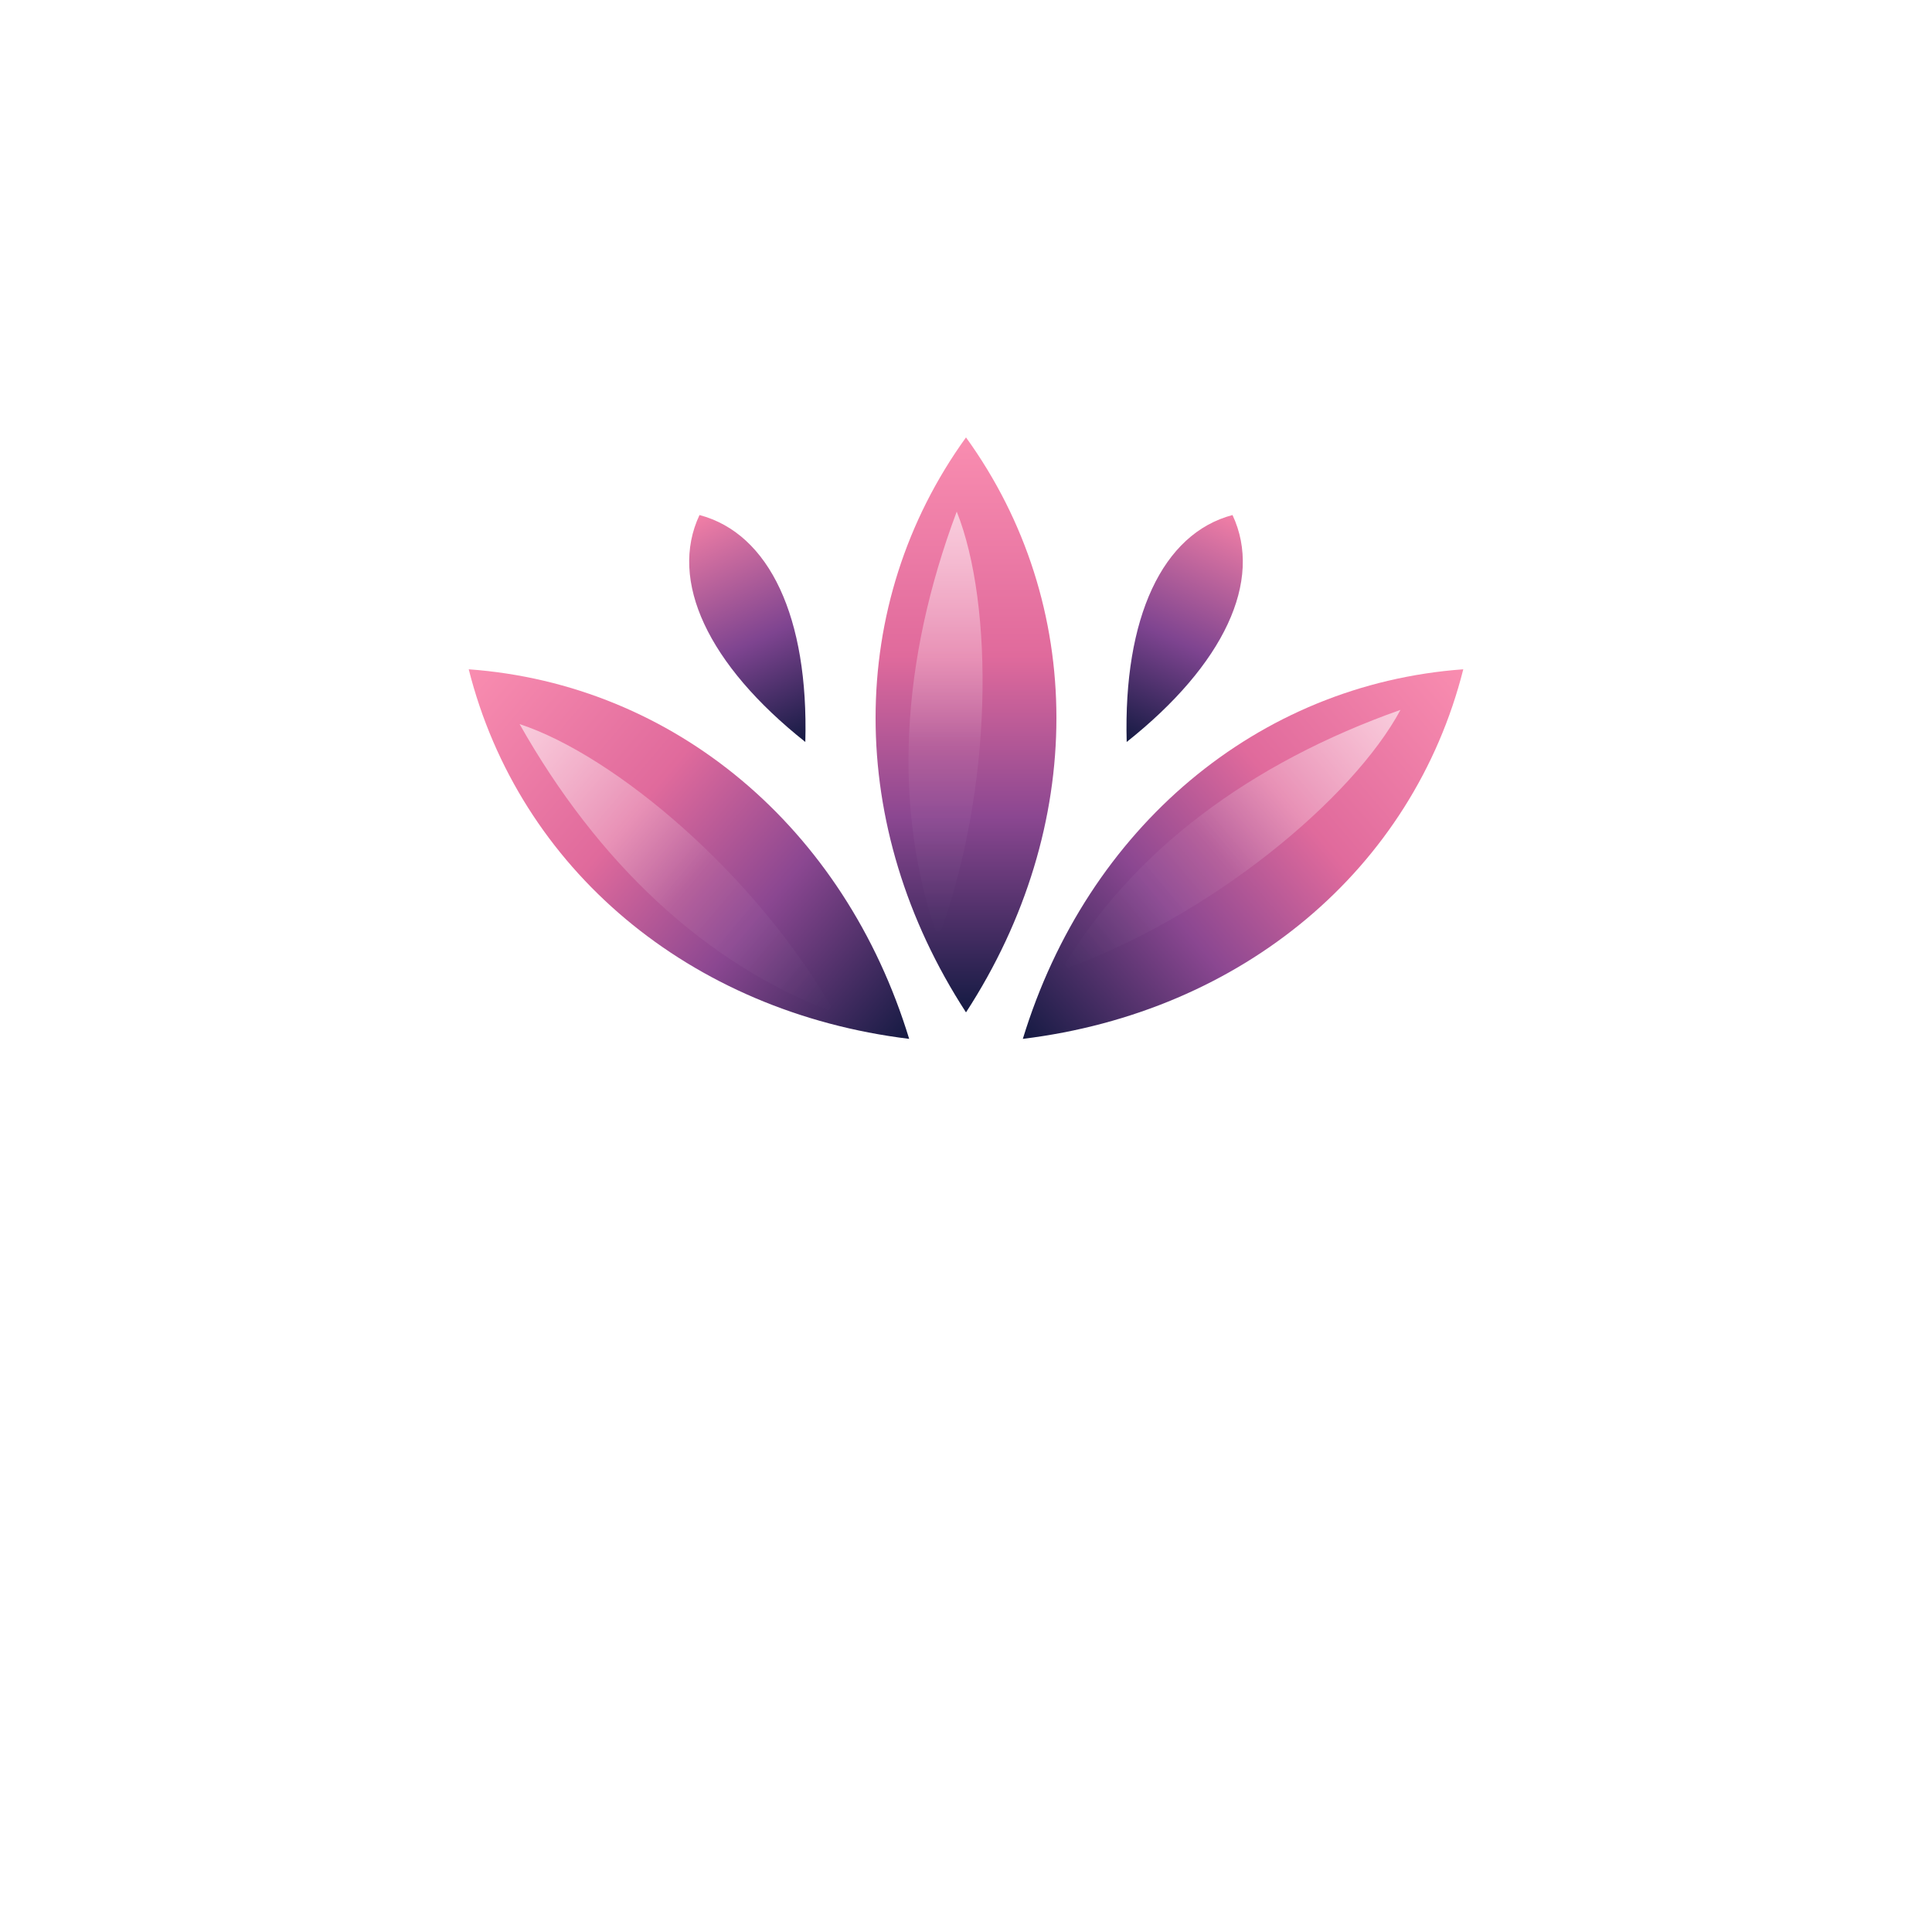
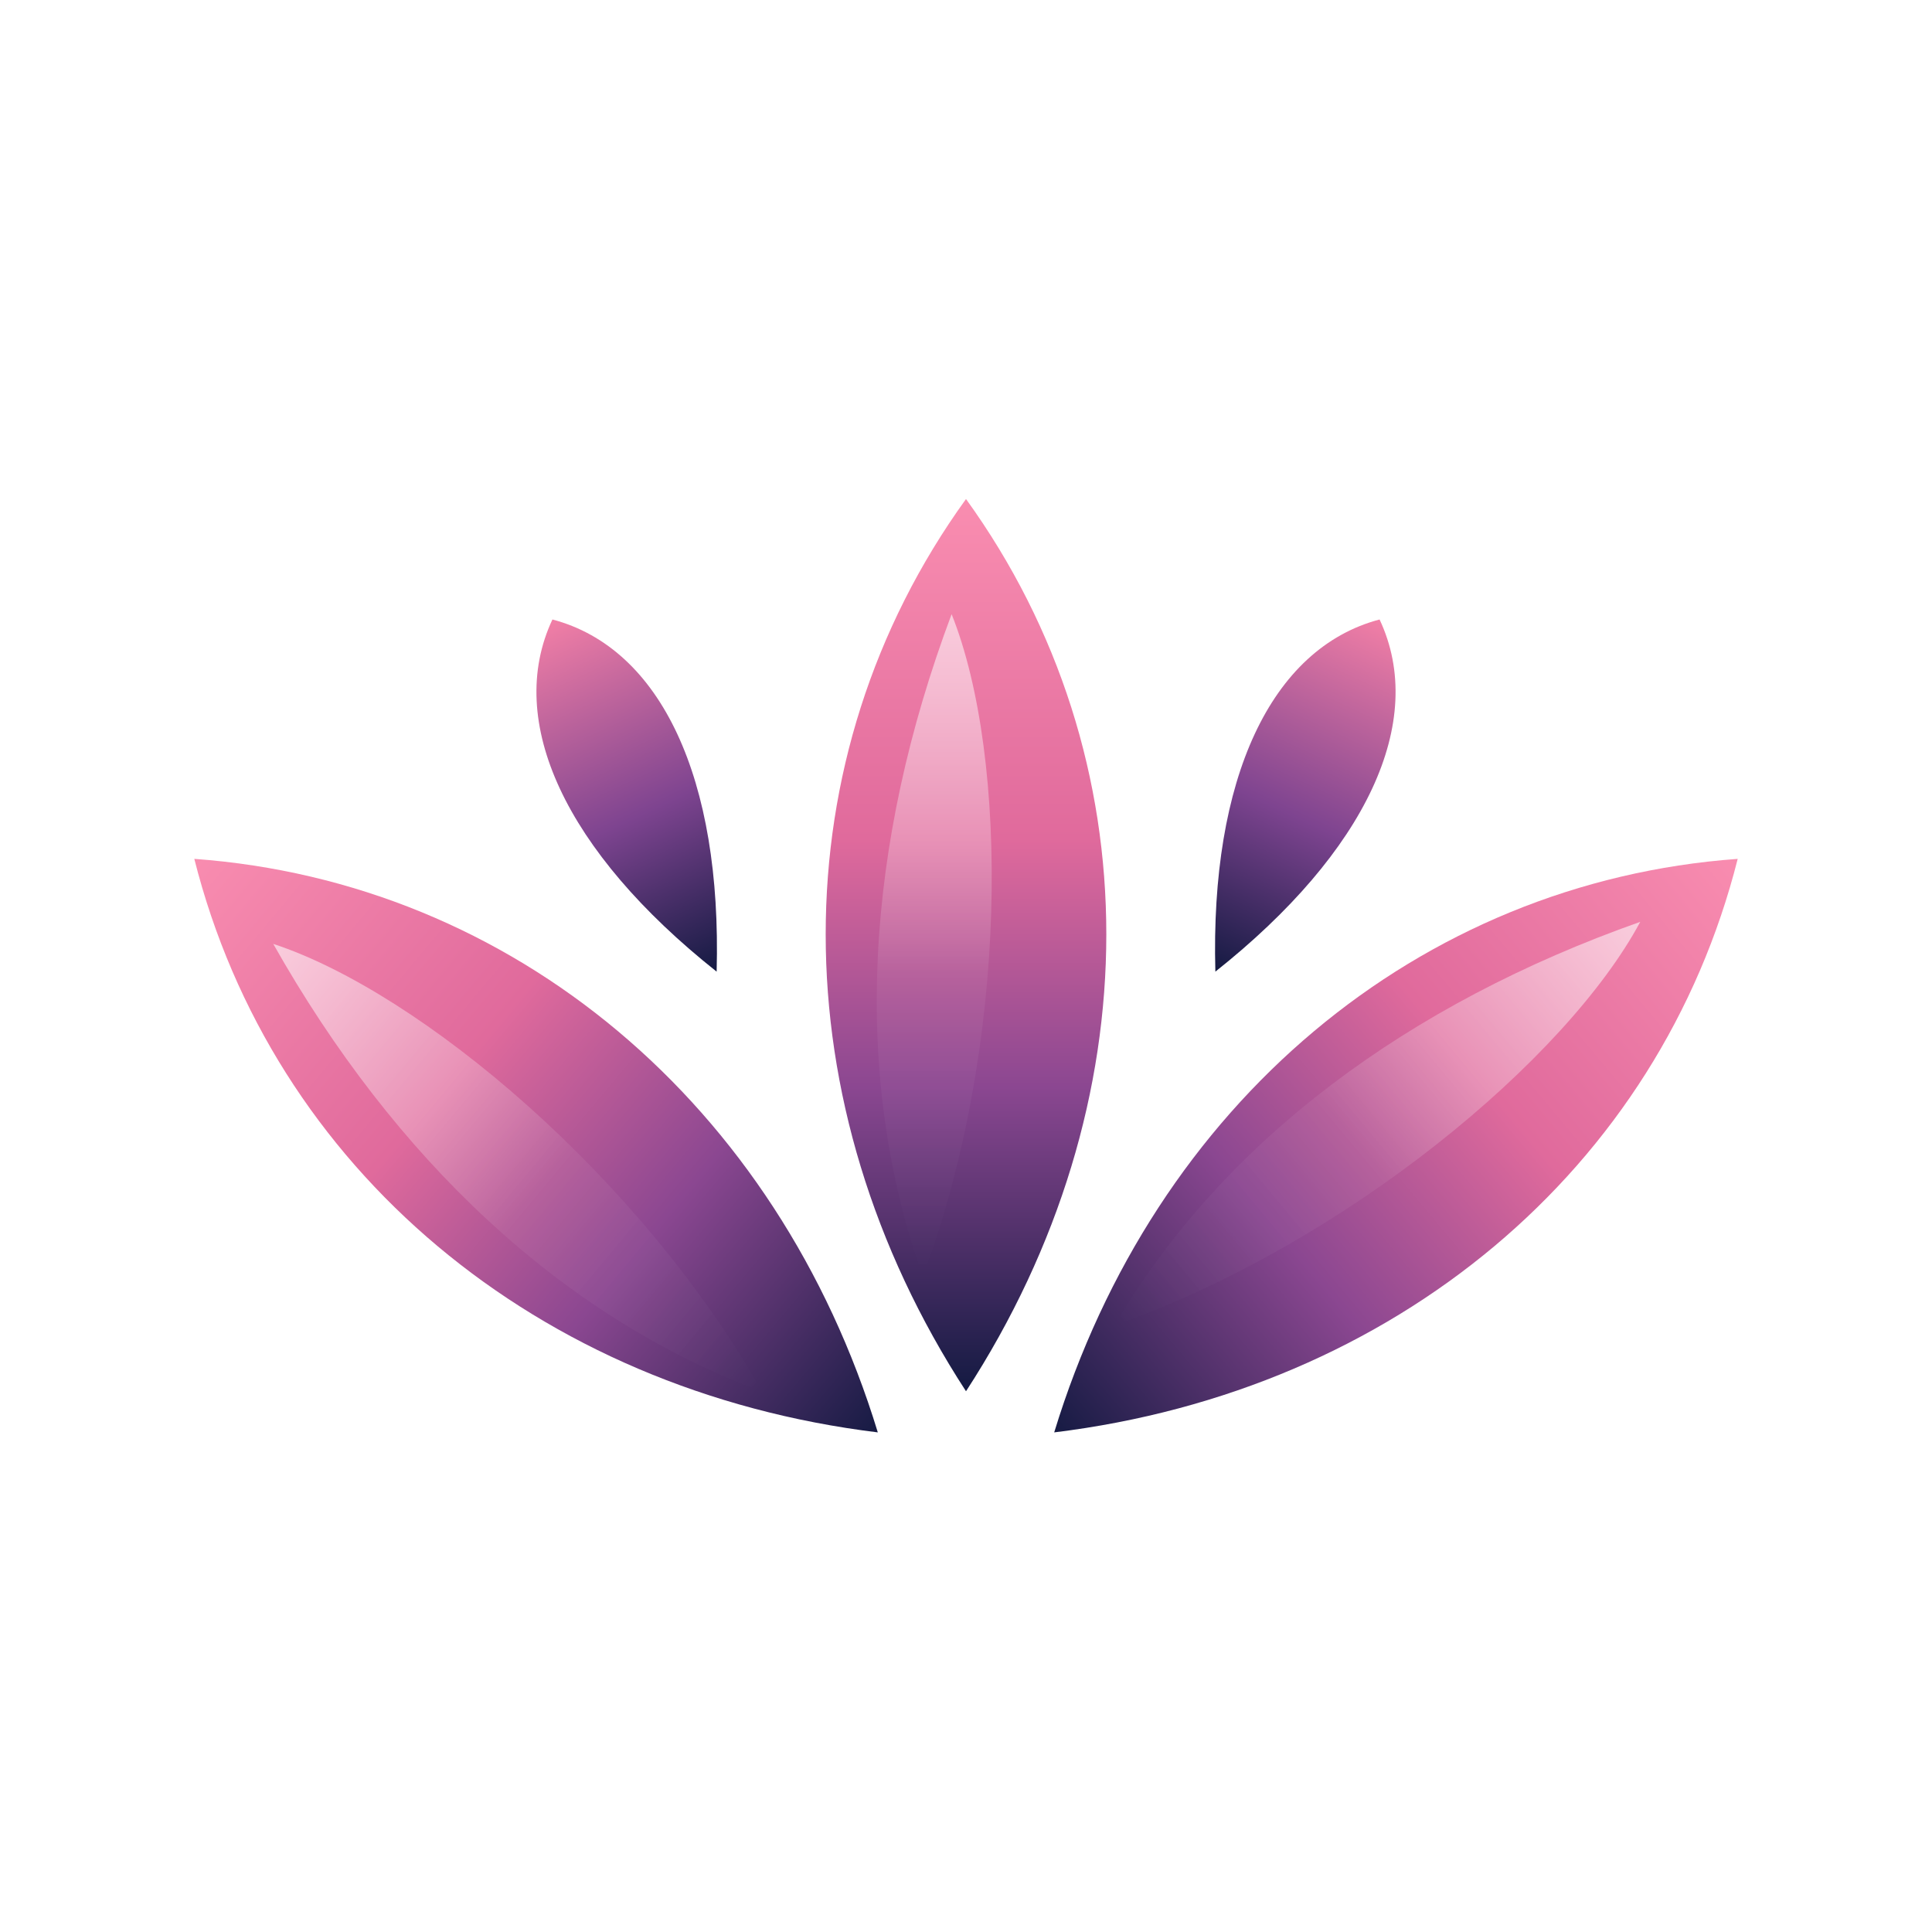
<svg xmlns="http://www.w3.org/2000/svg" width="512" height="512" viewBox="0 0 512 512" role="img" aria-label="Senbonzakura">
  <defs>
    <linearGradient id="pn" x1="0" y1="0" x2="0" y2="1">
      <stop offset="0%" stop-color="#F98DB0" />
      <stop offset="38%" stop-color="#E06A9C" />
      <stop offset="66%" stop-color="#8B4791" />
      <stop offset="100%" stop-color="#141A42" />
    </linearGradient>
    <linearGradient id="pns" x1="0" y1="0" x2="0" y2="1">
      <stop offset="0%" stop-color="#F27FA6" />
      <stop offset="55%" stop-color="#7E4490" />
      <stop offset="100%" stop-color="#141A42" />
    </linearGradient>
    <linearGradient id="gloss" x1="0" y1="0" x2="0" y2="1">
      <stop offset="0%" stop-color="#FFFFFF" stop-opacity=".6" />
      <stop offset="55%" stop-color="#FFFFFF" stop-opacity=".06" />
      <stop offset="100%" stop-color="#FFFFFF" stop-opacity="0" />
    </linearGradient>
  </defs>
-   <g transform="translate(71.68,71.68) scale(2.4576)">
+   <g transform="translate(-30.034,63.595) scale(3.8138)">
    <g transform="translate(75,88)">
      <g transform="rotate(-50)">
        <path d="M0,-8 C13,-28 13,-52 0,-70 C-13,-52 -13,-28 0,-8 Z" fill="url(#pn)" />
        <path d="M-3,-16 C3,-32 3,-52 -1,-62 C-7,-46 -8,-30 -3,-16 Z" fill="url(#gloss)" />
      </g>
      <g transform="rotate(50)">
        <path d="M0,-8 C13,-28 13,-52 0,-70 C-13,-52 -13,-28 0,-8 Z" fill="url(#pn)" />
        <path d="M-3,-16 C3,-32 3,-52 -1,-62 C-7,-46 -8,-30 -3,-16 Z" fill="url(#gloss)" />
      </g>
      <g transform="rotate(0)">
        <path d="M0,-8 C13,-28 13,-52 0,-70 C-13,-52 -13,-28 0,-8 Z" fill="url(#pn)" />
        <path d="M-3,-16 C3,-32 3,-52 -1,-62 C-7,-46 -8,-30 -3,-16 Z" fill="url(#gloss)" />
      </g>
      <g transform="rotate(-25) translate(0,-38)">
        <path d="M0,-3 C6,-15 6,-25 0,-30 C-6,-25 -6,-15 0,-3 Z" fill="url(#pns)" />
      </g>
      <g transform="rotate(25) translate(0,-38)">
        <path d="M0,-3 C6,-15 6,-25 0,-30 C-6,-25 -6,-15 0,-3 Z" fill="url(#pns)" />
      </g>
    </g>
  </g>
</svg>
